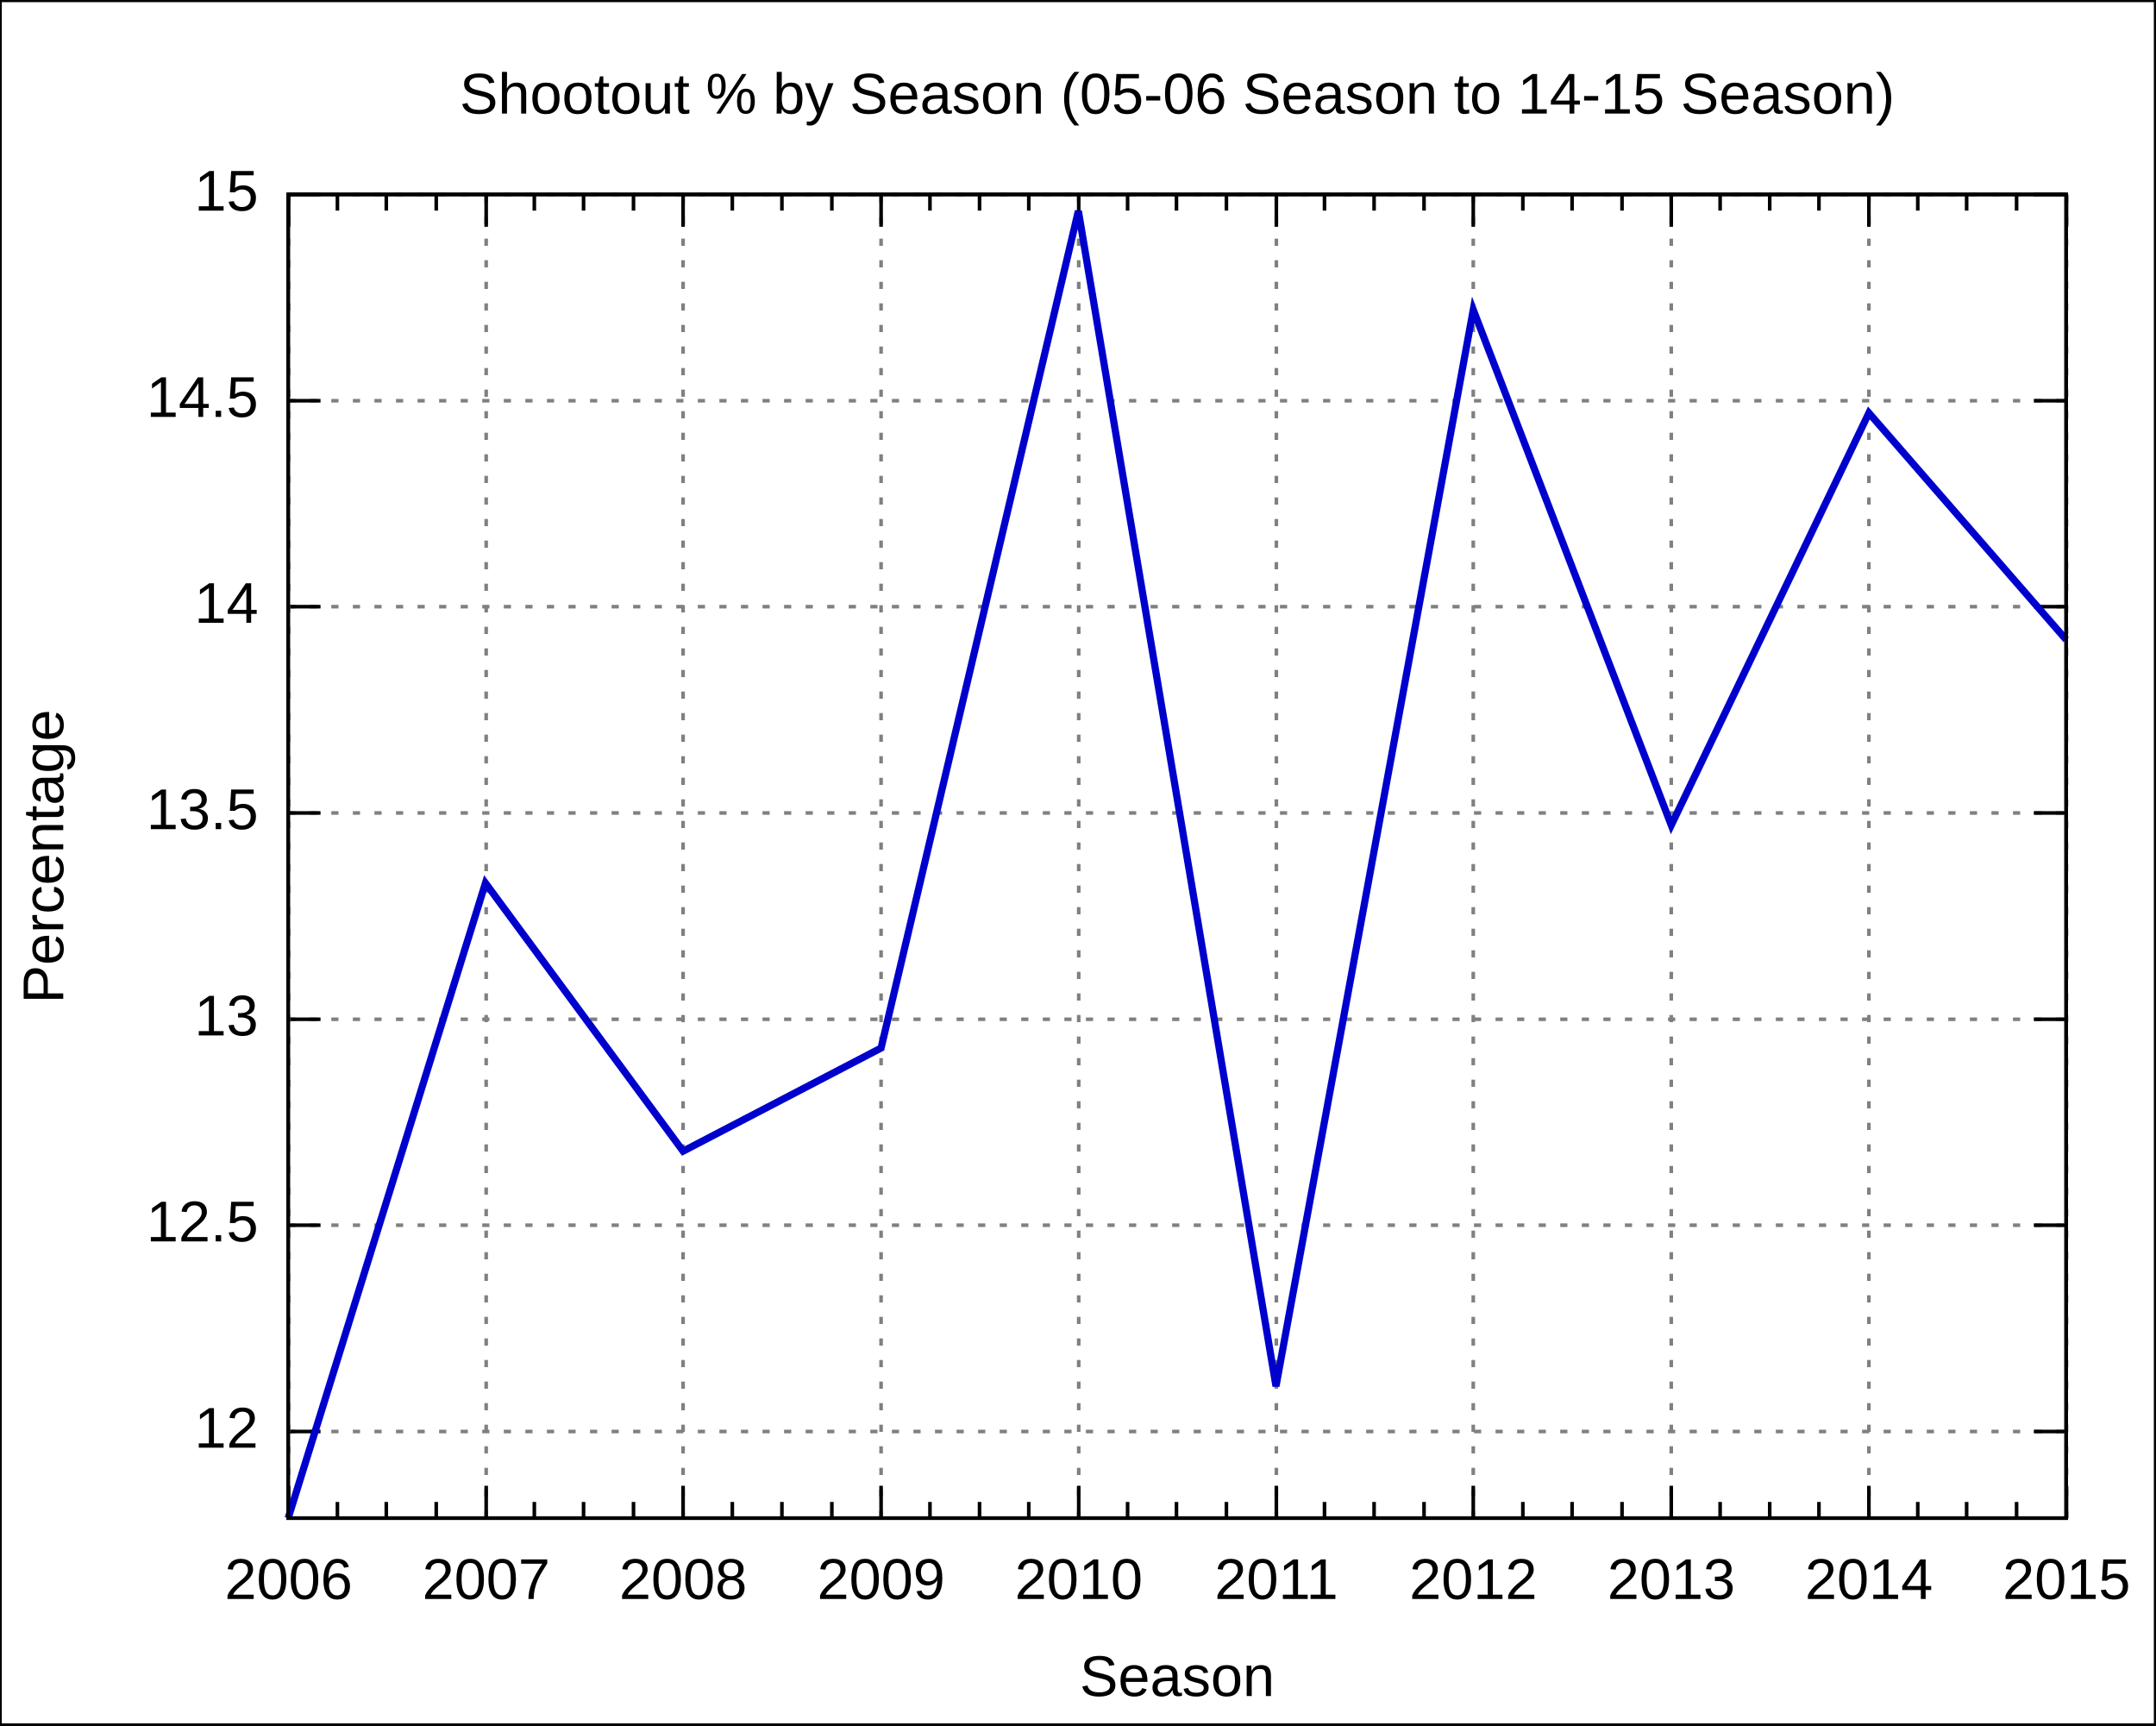
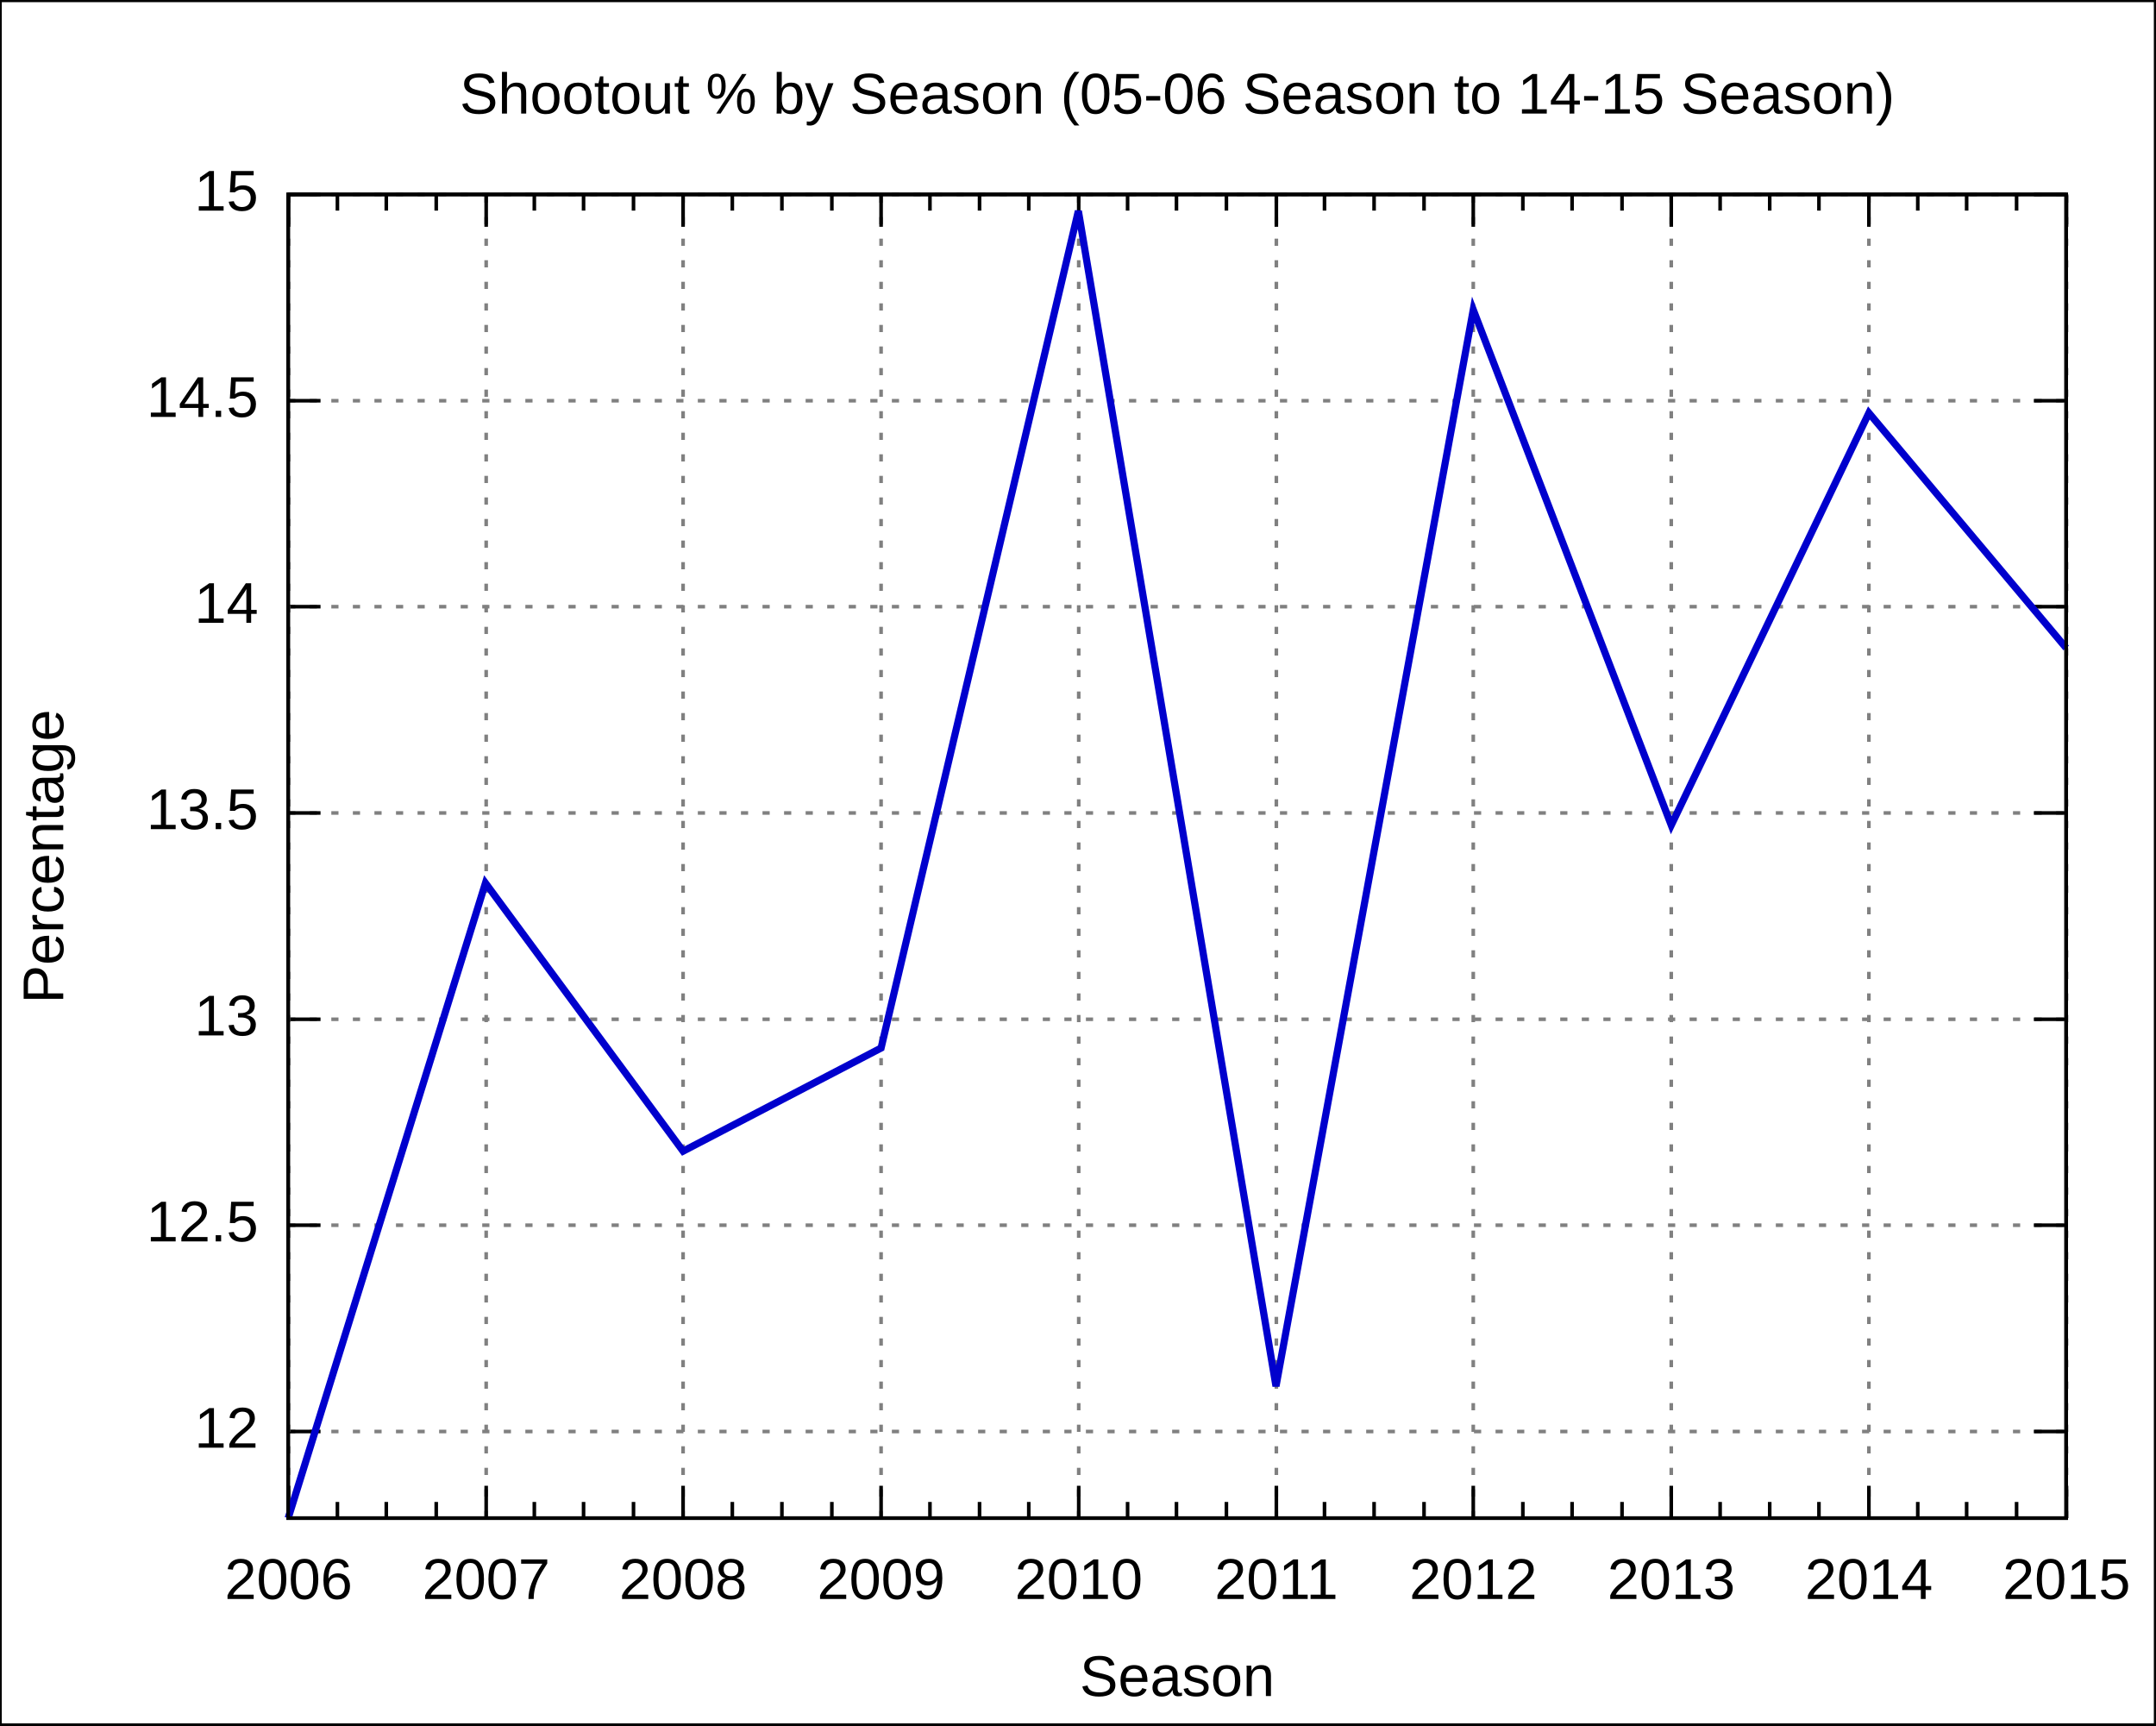
<svg xmlns="http://www.w3.org/2000/svg" xmlns:xlink="http://www.w3.org/1999/xlink" width="600" height="480" viewBox="0 0 600 480">
  <g id="gnuplot_canvas">
    <rect x="0" y="0" width="600" height="480" fill="none" />
    <defs>
      <circle id="gpDot" r="0.5" stroke-width="0.5" />
      <path id="gpPt0" stroke-width="0.222" stroke="currentColor" d="M-1,0 h2 M0,-1 v2" />
      <path id="gpPt1" stroke-width="0.222" stroke="currentColor" d="M-1,-1 L1,1 M1,-1 L-1,1" />
      <path id="gpPt2" stroke-width="0.222" stroke="currentColor" d="M-1,0 L1,0 M0,-1 L0,1 M-1,-1 L1,1 M-1,1 L1,-1" />
      <rect id="gpPt3" stroke-width="0.222" stroke="currentColor" x="-1" y="-1" width="2" height="2" />
      <rect id="gpPt4" stroke-width="0.222" stroke="currentColor" fill="currentColor" x="-1" y="-1" width="2" height="2" />
      <circle id="gpPt5" stroke-width="0.222" stroke="currentColor" cx="0" cy="0" r="1" />
      <use xlink:href="#gpPt5" id="gpPt6" fill="currentColor" stroke="none" />
      <path id="gpPt7" stroke-width="0.222" stroke="currentColor" d="M0,-1.33 L-1.33,0.67 L1.33,0.67 z" />
      <use xlink:href="#gpPt7" id="gpPt8" fill="currentColor" stroke="none" />
      <use xlink:href="#gpPt7" id="gpPt9" stroke="currentColor" transform="rotate(180)" />
      <use xlink:href="#gpPt9" id="gpPt10" fill="currentColor" stroke="none" />
      <use xlink:href="#gpPt3" id="gpPt11" stroke="currentColor" transform="rotate(45)" />
      <use xlink:href="#gpPt11" id="gpPt12" fill="currentColor" stroke="none" />
    </defs>
    <g style="fill:none; color:white; stroke:currentColor; stroke-width:1.00; stroke-linecap:butt; stroke-linejoin:miter">
</g>
    <g style="fill:none; color:black; stroke:currentColor; stroke-width:1.00; stroke-linecap:butt; stroke-linejoin:miter">
      <g style="stroke:none; shape-rendering:crispEdges">
        <polygon fill="rgb(255, 255, 255)" points="0.0,480.0 599.9,480.0 599.9,0.1 0.0,0.1 " />
      </g>
      <path stroke="black" d="M0.0,480.0 L0.0,0.1 L599.9,0.1 L599.9,480.0 L0.0,480.0  " />
    </g>
    <g style="fill:none; color:gray; stroke:currentColor; stroke-width:1.00; stroke-linecap:butt; stroke-linejoin:miter">
      <path stroke="gray" stroke-dasharray=" 2,4" class="gridline" d="M80.2,398.3 L575.0,398.3  " />
    </g>
    <g style="fill:none; color:black; stroke:currentColor; stroke-width:1.00; stroke-linecap:butt; stroke-linejoin:miter">
      <path stroke="black" d="M80.2,398.3 L89.2,398.3 M575.0,398.3 L566.0,398.3  " />
      <g transform="translate(71.9,402.8)" style="stroke:none; fill:black; font-family:Arial; font-size:12.00pt; text-anchor:end">
        <text> 12</text>
      </g>
    </g>
    <g style="fill:none; color:gray; stroke:currentColor; stroke-width:1.00; stroke-linecap:butt; stroke-linejoin:miter">
      <path stroke="gray" stroke-dasharray=" 2,4" class="gridline" d="M80.2,340.9 L575.0,340.9  " />
    </g>
    <g style="fill:none; color:black; stroke:currentColor; stroke-width:1.00; stroke-linecap:butt; stroke-linejoin:miter">
      <path stroke="black" d="M80.2,340.9 L89.2,340.9 M575.0,340.9 L566.0,340.9  " />
      <g transform="translate(71.9,345.4)" style="stroke:none; fill:black; font-family:Arial; font-size:12.00pt; text-anchor:end">
        <text> 12.5</text>
      </g>
    </g>
    <g style="fill:none; color:gray; stroke:currentColor; stroke-width:1.00; stroke-linecap:butt; stroke-linejoin:miter">
      <path stroke="gray" stroke-dasharray=" 2,4" class="gridline" d="M80.2,283.6 L575.0,283.6  " />
    </g>
    <g style="fill:none; color:black; stroke:currentColor; stroke-width:1.00; stroke-linecap:butt; stroke-linejoin:miter">
      <path stroke="black" d="M80.2,283.6 L89.2,283.6 M575.0,283.6 L566.0,283.6  " />
      <g transform="translate(71.9,288.1)" style="stroke:none; fill:black; font-family:Arial; font-size:12.00pt; text-anchor:end">
        <text> 13</text>
      </g>
    </g>
    <g style="fill:none; color:gray; stroke:currentColor; stroke-width:1.00; stroke-linecap:butt; stroke-linejoin:miter">
      <path stroke="gray" stroke-dasharray=" 2,4" class="gridline" d="M80.2,226.2 L575.0,226.2  " />
    </g>
    <g style="fill:none; color:black; stroke:currentColor; stroke-width:1.00; stroke-linecap:butt; stroke-linejoin:miter">
      <path stroke="black" d="M80.2,226.2 L89.2,226.2 M575.0,226.2 L566.0,226.2  " />
      <g transform="translate(71.9,230.7)" style="stroke:none; fill:black; font-family:Arial; font-size:12.00pt; text-anchor:end">
        <text> 13.5</text>
      </g>
    </g>
    <g style="fill:none; color:gray; stroke:currentColor; stroke-width:1.00; stroke-linecap:butt; stroke-linejoin:miter">
      <path stroke="gray" stroke-dasharray=" 2,4" class="gridline" d="M80.2,168.8 L575.0,168.8  " />
    </g>
    <g style="fill:none; color:black; stroke:currentColor; stroke-width:1.00; stroke-linecap:butt; stroke-linejoin:miter">
      <path stroke="black" d="M80.2,168.8 L89.2,168.8 M575.0,168.8 L566.0,168.8  " />
      <g transform="translate(71.9,173.3)" style="stroke:none; fill:black; font-family:Arial; font-size:12.00pt; text-anchor:end">
        <text> 14</text>
      </g>
    </g>
    <g style="fill:none; color:gray; stroke:currentColor; stroke-width:1.00; stroke-linecap:butt; stroke-linejoin:miter">
      <path stroke="gray" stroke-dasharray=" 2,4" class="gridline" d="M80.2,111.5 L575.0,111.5  " />
    </g>
    <g style="fill:none; color:black; stroke:currentColor; stroke-width:1.00; stroke-linecap:butt; stroke-linejoin:miter">
      <path stroke="black" d="M80.2,111.5 L89.2,111.5 M575.0,111.5 L566.0,111.5  " />
      <g transform="translate(71.9,116.0)" style="stroke:none; fill:black; font-family:Arial; font-size:12.00pt; text-anchor:end">
        <text> 14.5</text>
      </g>
    </g>
    <g style="fill:none; color:gray; stroke:currentColor; stroke-width:1.00; stroke-linecap:butt; stroke-linejoin:miter">
      <path stroke="gray" stroke-dasharray=" 2,4" class="gridline" d="M80.2,54.1 L575.0,54.1  " />
    </g>
    <g style="fill:none; color:black; stroke:currentColor; stroke-width:1.00; stroke-linecap:butt; stroke-linejoin:miter">
      <path stroke="black" d="M80.2,54.1 L89.2,54.1 M575.0,54.1 L566.0,54.1  " />
      <g transform="translate(71.9,58.6)" style="stroke:none; fill:black; font-family:Arial; font-size:12.00pt; text-anchor:end">
        <text> 15</text>
      </g>
    </g>
    <g style="fill:none; color:gray; stroke:currentColor; stroke-width:1.00; stroke-linecap:butt; stroke-linejoin:miter">
      <path stroke="gray" stroke-dasharray=" 2,4" class="gridline" d="M80.3,422.4 L80.3,54.1  " />
    </g>
    <g style="fill:none; color:black; stroke:currentColor; stroke-width:1.00; stroke-linecap:butt; stroke-linejoin:miter">
      <path stroke="black" d="M80.3,422.4 L80.3,413.4 M80.3,54.1 L80.3,63.1  " />
      <g transform="translate(80.3,444.9)" style="stroke:none; fill:black; font-family:Arial; font-size:12.00pt; text-anchor:middle">
        <text>2006</text>
      </g>
      <path stroke="black" d="M93.9,422.4 L93.9,417.9 M93.9,54.1 L93.9,58.6 M107.5,422.4 L107.5,417.9 M107.5,54.1 L107.5,58.6    M121.4,422.4 L121.4,417.9 M121.4,54.1 L121.4,58.6  " />
    </g>
    <g style="fill:none; color:gray; stroke:currentColor; stroke-width:1.00; stroke-linecap:butt; stroke-linejoin:miter">
      <path stroke="gray" stroke-dasharray=" 2,4" class="gridline" d="M135.3,422.4 L135.3,54.1  " />
    </g>
    <g style="fill:none; color:black; stroke:currentColor; stroke-width:1.00; stroke-linecap:butt; stroke-linejoin:miter">
      <path stroke="black" d="M135.3,422.4 L135.3,413.4 M135.3,54.1 L135.3,63.1  " />
      <g transform="translate(135.3,444.9)" style="stroke:none; fill:black; font-family:Arial; font-size:12.00pt; text-anchor:middle">
        <text>2007</text>
      </g>
      <path stroke="black" d="M148.7,422.4 L148.7,417.9 M148.7,54.1 L148.7,58.6 M162.4,422.4 L162.4,417.9 M162.4,54.1 L162.4,58.6    M176.3,422.4 L176.3,417.9 M176.3,54.1 L176.3,58.6  " />
    </g>
    <g style="fill:none; color:gray; stroke:currentColor; stroke-width:1.00; stroke-linecap:butt; stroke-linejoin:miter">
      <path stroke="gray" stroke-dasharray=" 2,4" class="gridline" d="M190.1,422.4 L190.1,54.1  " />
    </g>
    <g style="fill:none; color:black; stroke:currentColor; stroke-width:1.00; stroke-linecap:butt; stroke-linejoin:miter">
      <path stroke="black" d="M190.1,422.4 L190.1,413.4 M190.1,54.1 L190.1,63.1  " />
      <g transform="translate(190.1,444.9)" style="stroke:none; fill:black; font-family:Arial; font-size:12.00pt; text-anchor:middle">
        <text>2008</text>
      </g>
      <path stroke="black" d="M203.8,422.4 L203.8,417.9 M203.8,54.1 L203.8,58.6 M217.6,422.4 L217.6,417.9 M217.6,54.1 L217.6,58.6    M231.5,422.4 L231.5,417.9 M231.5,54.1 L231.5,58.6  " />
    </g>
    <g style="fill:none; color:gray; stroke:currentColor; stroke-width:1.00; stroke-linecap:butt; stroke-linejoin:miter">
      <path stroke="gray" stroke-dasharray=" 2,4" class="gridline" d="M245.2,422.4 L245.2,54.1  " />
    </g>
    <g style="fill:none; color:black; stroke:currentColor; stroke-width:1.00; stroke-linecap:butt; stroke-linejoin:miter">
      <path stroke="black" d="M245.2,422.4 L245.2,413.4 M245.2,54.1 L245.2,63.1  " />
      <g transform="translate(245.2,444.9)" style="stroke:none; fill:black; font-family:Arial; font-size:12.00pt; text-anchor:middle">
        <text>2009</text>
      </g>
      <path stroke="black" d="M258.8,422.4 L258.8,417.9 M258.8,54.1 L258.8,58.6 M272.6,422.4 L272.6,417.9 M272.6,54.1 L272.6,58.6    M286.3,422.4 L286.3,417.9 M286.3,54.1 L286.3,58.6  " />
    </g>
    <g style="fill:none; color:gray; stroke:currentColor; stroke-width:1.00; stroke-linecap:butt; stroke-linejoin:miter">
      <path stroke="gray" stroke-dasharray=" 2,4" class="gridline" d="M300.2,422.4 L300.2,54.1  " />
    </g>
    <g style="fill:none; color:black; stroke:currentColor; stroke-width:1.00; stroke-linecap:butt; stroke-linejoin:miter">
      <path stroke="black" d="M300.2,422.4 L300.2,413.4 M300.2,54.1 L300.2,63.1  " />
      <g transform="translate(300.2,444.9)" style="stroke:none; fill:black; font-family:Arial; font-size:12.00pt; text-anchor:middle">
        <text>2010</text>
      </g>
      <path stroke="black" d="M313.8,422.4 L313.8,417.9 M313.8,54.1 L313.8,58.6 M327.4,422.4 L327.4,417.9 M327.4,54.1 L327.4,58.6    M341.3,422.4 L341.3,417.9 M341.3,54.1 L341.3,58.6  " />
    </g>
    <g style="fill:none; color:gray; stroke:currentColor; stroke-width:1.00; stroke-linecap:butt; stroke-linejoin:miter">
      <path stroke="gray" stroke-dasharray=" 2,4" class="gridline" d="M355.2,422.4 L355.2,54.1  " />
    </g>
    <g style="fill:none; color:black; stroke:currentColor; stroke-width:1.00; stroke-linecap:butt; stroke-linejoin:miter">
      <path stroke="black" d="M355.2,422.4 L355.2,413.4 M355.2,54.1 L355.2,63.1  " />
      <g transform="translate(355.2,444.9)" style="stroke:none; fill:black; font-family:Arial; font-size:12.00pt; text-anchor:middle">
        <text>2011</text>
      </g>
      <path stroke="black" d="M368.6,422.4 L368.6,417.9 M368.6,54.1 L368.6,58.6 M382.4,422.4 L382.4,417.9 M382.4,54.1 L382.4,58.6    M396.3,422.4 L396.3,417.9 M396.3,54.1 L396.3,58.6  " />
    </g>
    <g style="fill:none; color:gray; stroke:currentColor; stroke-width:1.00; stroke-linecap:butt; stroke-linejoin:miter">
      <path stroke="gray" stroke-dasharray=" 2,4" class="gridline" d="M410.0,422.4 L410.0,54.1  " />
    </g>
    <g style="fill:none; color:black; stroke:currentColor; stroke-width:1.00; stroke-linecap:butt; stroke-linejoin:miter">
      <path stroke="black" d="M410.0,422.4 L410.0,413.4 M410.0,54.1 L410.0,63.1  " />
      <g transform="translate(410.0,444.9)" style="stroke:none; fill:black; font-family:Arial; font-size:12.00pt; text-anchor:middle">
        <text>2012</text>
      </g>
      <path stroke="black" d="M423.8,422.4 L423.8,417.9 M423.8,54.1 L423.8,58.6 M437.5,422.4 L437.5,417.9 M437.5,54.1 L437.5,58.6    M451.4,422.4 L451.4,417.9 M451.4,54.1 L451.4,58.6  " />
    </g>
    <g style="fill:none; color:gray; stroke:currentColor; stroke-width:1.00; stroke-linecap:butt; stroke-linejoin:miter">
      <path stroke="gray" stroke-dasharray=" 2,4" class="gridline" d="M465.1,422.4 L465.1,54.1  " />
    </g>
    <g style="fill:none; color:black; stroke:currentColor; stroke-width:1.00; stroke-linecap:butt; stroke-linejoin:miter">
      <path stroke="black" d="M465.1,422.4 L465.1,413.4 M465.1,54.1 L465.1,63.1  " />
      <g transform="translate(465.1,444.9)" style="stroke:none; fill:black; font-family:Arial; font-size:12.00pt; text-anchor:middle">
        <text>2013</text>
      </g>
      <path stroke="black" d="M478.7,422.4 L478.7,417.9 M478.7,54.1 L478.7,58.6 M492.5,422.4 L492.5,417.9 M492.5,54.1 L492.5,58.6    M506.2,422.4 L506.2,417.9 M506.2,54.1 L506.2,58.6  " />
    </g>
    <g style="fill:none; color:gray; stroke:currentColor; stroke-width:1.00; stroke-linecap:butt; stroke-linejoin:miter">
      <path stroke="gray" stroke-dasharray=" 2,4" class="gridline" d="M520.1,422.4 L520.1,63.1 L520.1,54.1  " />
    </g>
    <g style="fill:none; color:black; stroke:currentColor; stroke-width:1.00; stroke-linecap:butt; stroke-linejoin:miter">
      <path stroke="black" d="M520.1,422.4 L520.1,413.4 M520.1,54.1 L520.1,63.1  " />
      <g transform="translate(520.1,444.9)" style="stroke:none; fill:black; font-family:Arial; font-size:12.00pt; text-anchor:middle">
        <text>2014</text>
      </g>
      <path stroke="black" d="M533.7,422.4 L533.7,417.9 M533.7,54.1 L533.7,58.6 M547.3,422.4 L547.3,417.9 M547.3,54.1 L547.3,58.6    M561.2,422.4 L561.2,417.9 M561.2,54.1 L561.2,58.6  " />
    </g>
    <g style="fill:none; color:gray; stroke:currentColor; stroke-width:1.00; stroke-linecap:butt; stroke-linejoin:miter">
      <path stroke="gray" stroke-dasharray=" 2,4" class="gridline" d="M575.1,422.4 L575.1,54.1  " />
    </g>
    <g style="fill:none; color:black; stroke:currentColor; stroke-width:1.00; stroke-linecap:butt; stroke-linejoin:miter">
      <path stroke="black" d="M575.1,422.4 L575.1,413.4 M575.1,54.1 L575.1,63.1  " />
      <g transform="translate(575.1,444.9)" style="stroke:none; fill:black; font-family:Arial; font-size:12.00pt; text-anchor:middle">
        <text>2015</text>
      </g>
      <path stroke="black" d="M80.2,54.1 L80.2,422.4 L575.0,422.4 L575.0,54.1 L80.2,54.1 Z  " />
      <g transform="translate(17.6,238.3) rotate(270)" style="stroke:none; fill:black; font-family:Arial; font-size:12.00pt; text-anchor:middle">
        <text>Percentage</text>
      </g>
      <g transform="translate(327.6,471.9)" style="stroke:none; fill:black; font-family:Arial; font-size:12.00pt; text-anchor:middle">
        <text>Season</text>
      </g>
      <g transform="translate(327.6,31.6)" style="stroke:none; fill:black; font-family:Arial; font-size:12.00pt; text-anchor:middle">
        <text>Shootout % by Season (05-06 Season to 14-15 Season)</text>
      </g>
    </g>
    <g id="gnuplot_plot_1">
      <g style="fill:none; color:white; stroke:black; stroke-width:2.00; stroke-linecap:butt; stroke-linejoin:miter">
</g>
      <g style="fill:none; color:red; stroke:currentColor; stroke-width:2.00; stroke-linecap:butt; stroke-linejoin:miter">
-         <path stroke="rgb(  0,   0, 205)" d="M575.0,178.0 L520.1,114.9 L465.1,229.6 L410.0,86.2 L355.1,385.7 L300.1,58.7 L245.2,291.6 L190.1,320.3    L135.1,245.7 L80.2,422.4  " />
+         <path stroke="rgb(  0,   0, 205)" d="M575.0,180.3 L520.1,114.9 L465.1,229.6 L410.0,86.2 L355.1,385.7 L300.1,58.7 L245.2,291.6 L190.1,320.3    L135.1,245.7 L80.2,422.4  " />
      </g>
    </g>
    <g style="fill:none; color:white; stroke:rgb(  0,   0, 205); stroke-width:1.00; stroke-linecap:butt; stroke-linejoin:miter">
</g>
    <g style="fill:none; color:black; stroke:currentColor; stroke-width:1.00; stroke-linecap:butt; stroke-linejoin:miter">
      <path stroke="black" d="M80.2,54.1 L80.2,422.4 L575.0,422.4 L575.0,54.1 L80.2,54.1 Z  " />
    </g>
  </g>
</svg>
